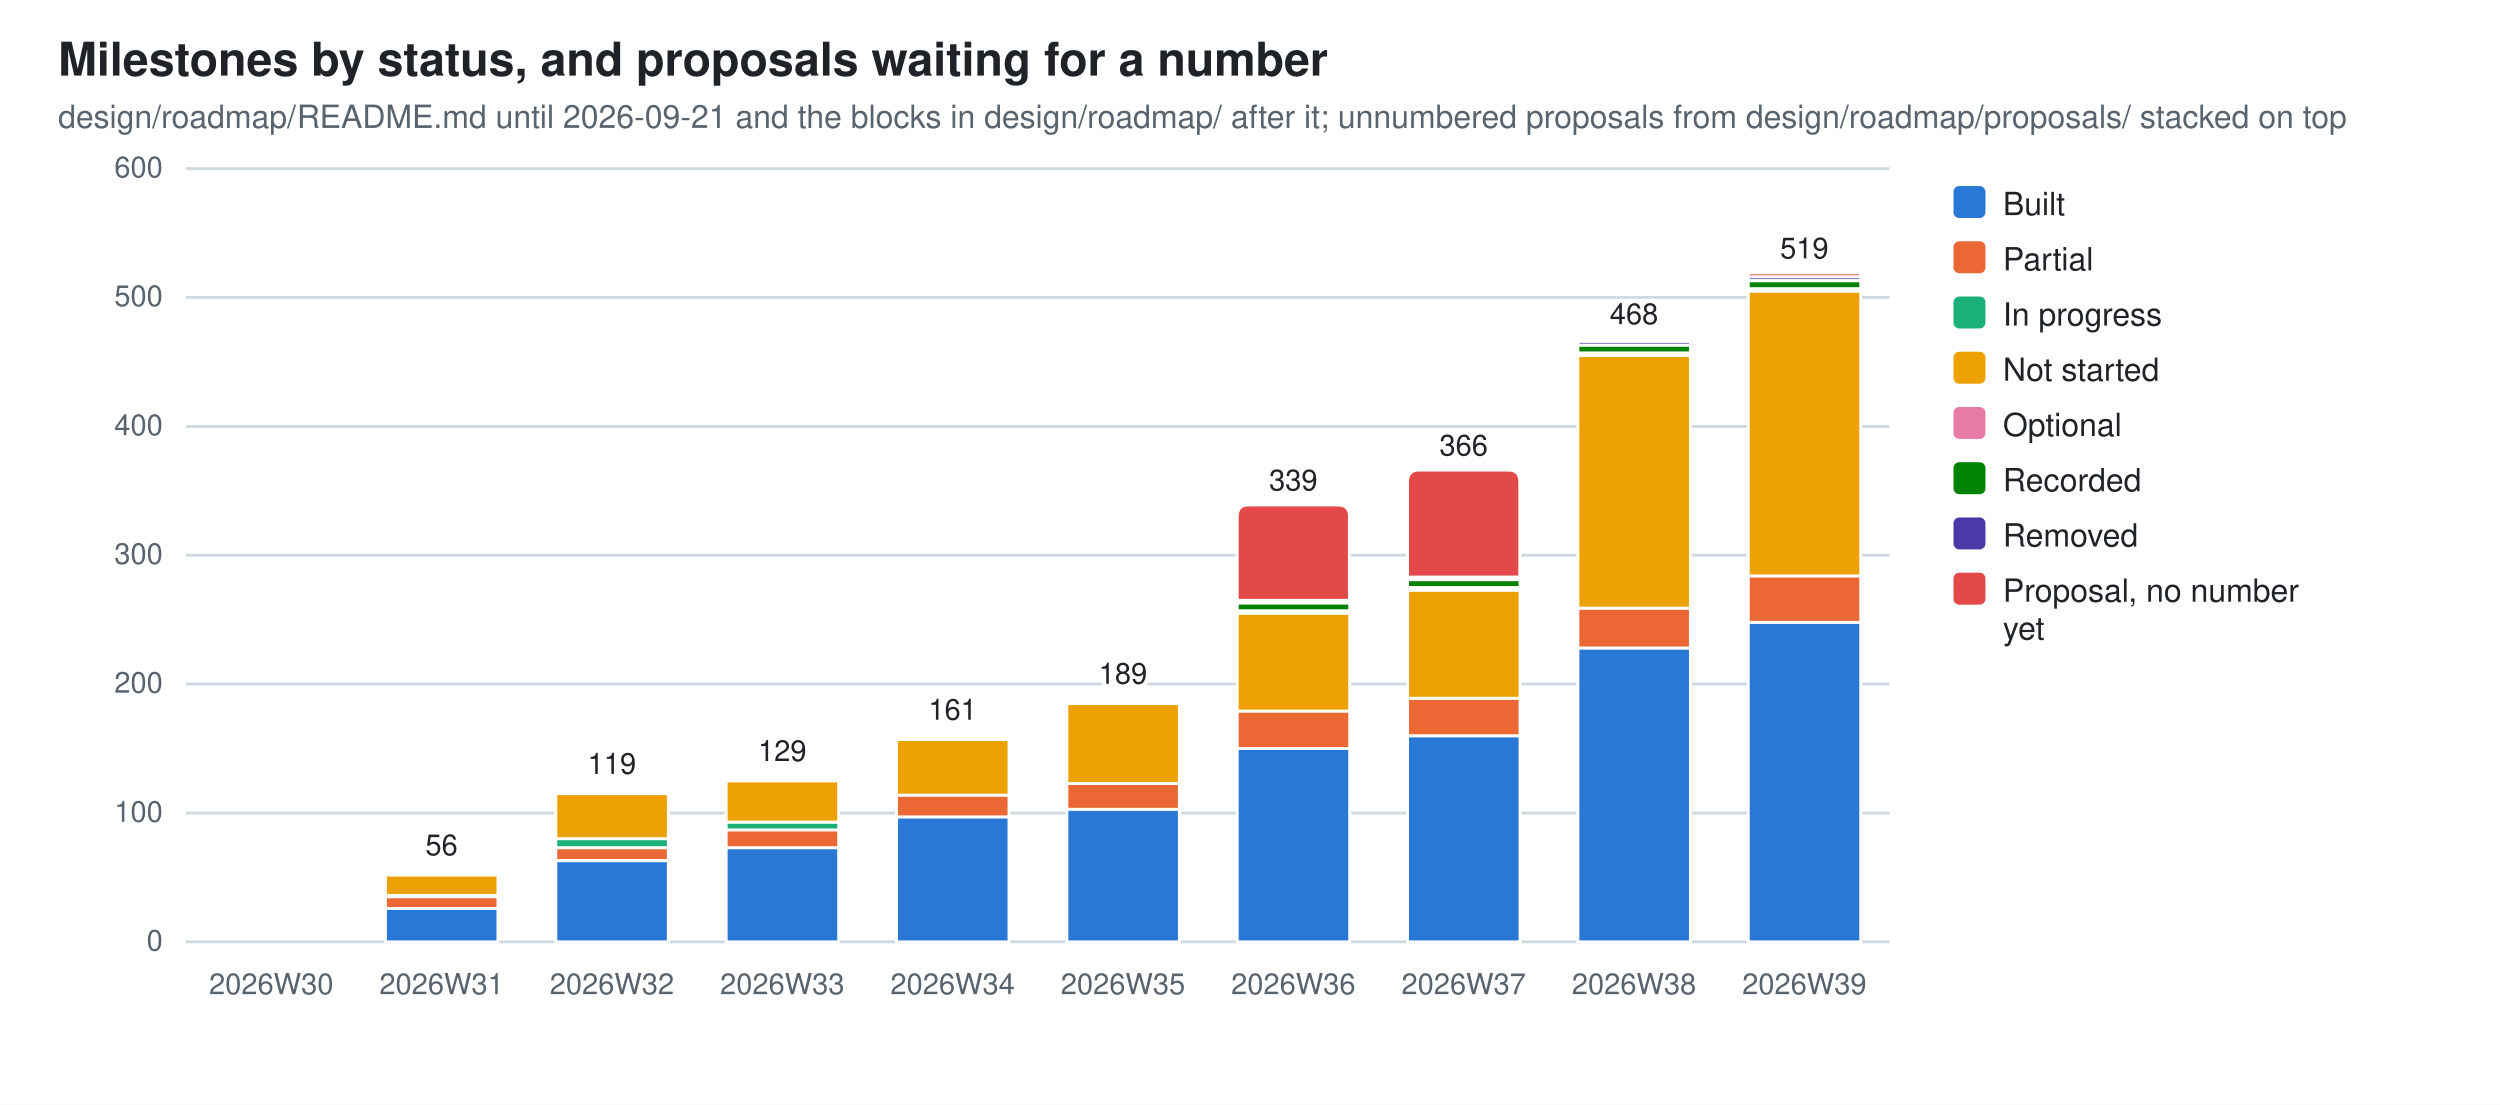
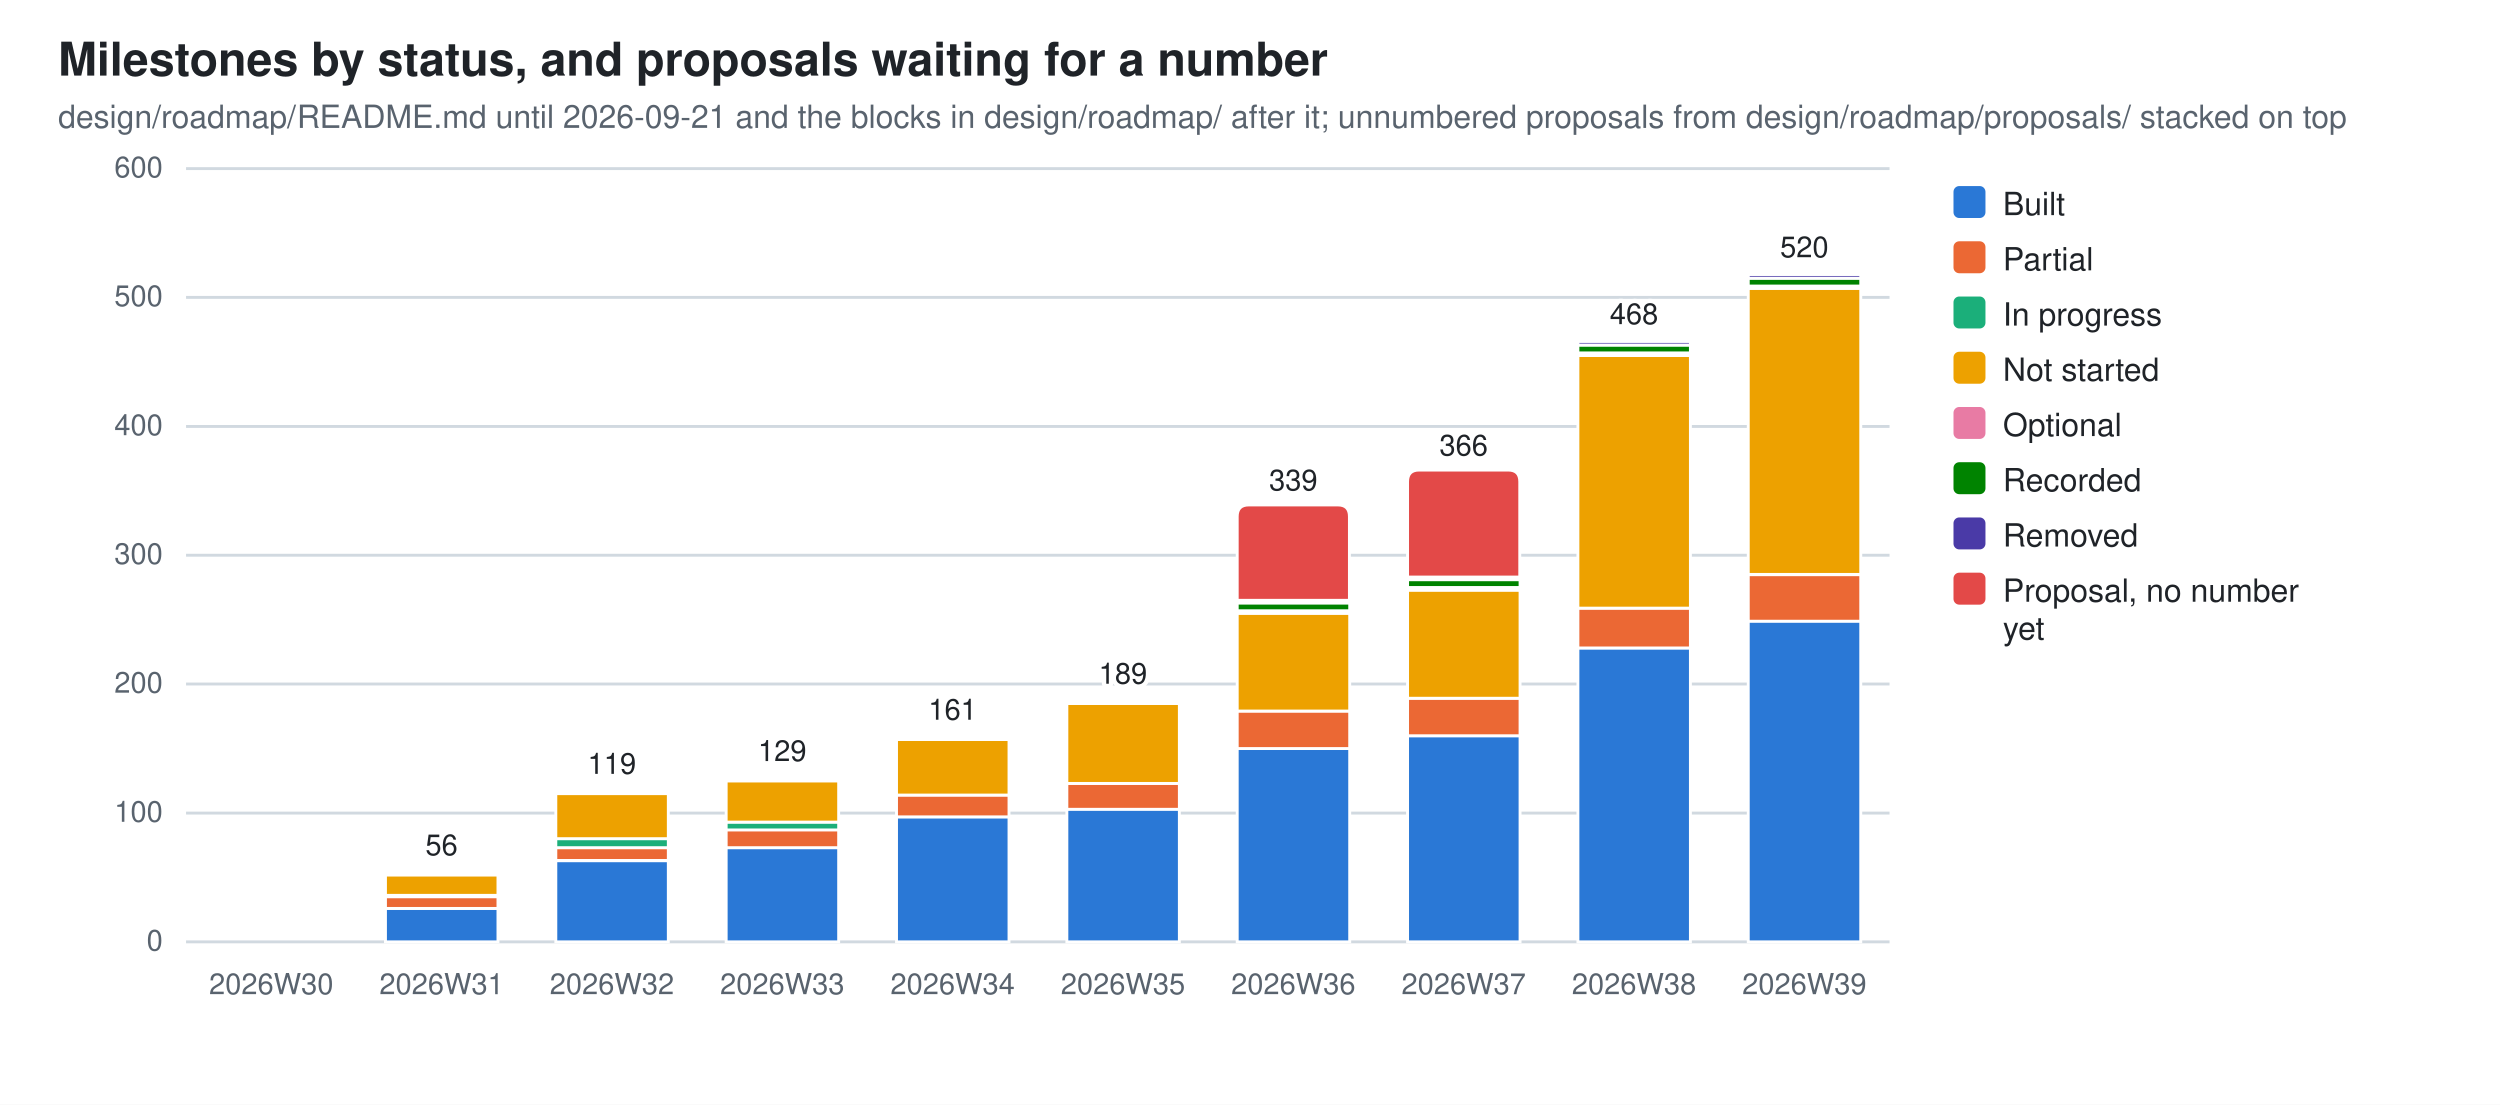
<svg xmlns="http://www.w3.org/2000/svg" width="860" height="380" viewBox="0 0 860 380" role="img" aria-label="Milestones by status, and proposals waiting for a number">
  <style>
  .bg{fill:#ffffff} .fg{fill:#1f2328} .mut{fill:#59636e} .grid{stroke:#d1d9e0}
  .seg{stroke:#ffffff;stroke-width:1}
  .val{paint-order:stroke;stroke:#ffffff;stroke-width:3px;stroke-linejoin:round}
  .s0{fill:#2a78d6}  .s1{fill:#eb6834}  .s2{fill:#1baf7a}  .s3{fill:#eda100}  .s4{fill:#e87ba4}  .s5{fill:#008300}  .s6{fill:#4a3aa7}  .s7{fill:#e34948}
  @media (prefers-color-scheme: dark){
    .bg{fill:#0d1117} .fg{fill:#e6edf3} .mut{fill:#9198a1} .grid{stroke:#30363d}
    .seg{stroke:#0d1117} .val{stroke:#0d1117} .s0{fill:#3987e5} .s1{fill:#d95926} .s2{fill:#199e70} .s3{fill:#c98500} .s4{fill:#d55181} .s5{fill:#008300} .s6{fill:#9085e9} .s7{fill:#e66767}}
  text{font-family:-apple-system,BlinkMacSystemFont,"Segoe UI",Helvetica,Arial,sans-serif}
</style>
  <rect class="bg" width="860" height="380" />
  <text class="fg" x="20" y="26" font-size="16" font-weight="600">Milestones by status, and proposals waiting for a number</text>
  <text class="mut" x="20" y="44" font-size="11">design/roadmap/README.md until 2026-09-21 and the blocks in design/roadmap/ after it; unnumbered proposals from design/roadmap/proposals/ stacked on top</text>
  <line class="grid" x1="64" y1="324.0" x2="650.0" y2="324.0" stroke-width="1" />
  <text class="mut" x="56" y="327.0" font-size="10" text-anchor="end">0</text>
  <line class="grid" x1="64" y1="279.7" x2="650.0" y2="279.7" stroke-width="1" />
  <text class="mut" x="56" y="282.7" font-size="10" text-anchor="end">100</text>
  <line class="grid" x1="64" y1="235.3" x2="650.0" y2="235.3" stroke-width="1" />
  <text class="mut" x="56" y="238.3" font-size="10" text-anchor="end">200</text>
  <line class="grid" x1="64" y1="191.0" x2="650.0" y2="191.0" stroke-width="1" />
  <text class="mut" x="56" y="194.0" font-size="10" text-anchor="end">300</text>
  <line class="grid" x1="64" y1="146.7" x2="650.0" y2="146.7" stroke-width="1" />
  <text class="mut" x="56" y="149.7" font-size="10" text-anchor="end">400</text>
  <line class="grid" x1="64" y1="102.3" x2="650.0" y2="102.3" stroke-width="1" />
  <text class="mut" x="56" y="105.3" font-size="10" text-anchor="end">500</text>
  <line class="grid" x1="64" y1="58.0" x2="650.0" y2="58.0" stroke-width="1" />
  <text class="mut" x="56" y="61.0" font-size="10" text-anchor="end">600</text>
  <text class="mut" x="93.3" y="342" font-size="10" text-anchor="middle">2026W30</text>
  <rect class="seg s0" x="132.6" y="312.5" width="38.7" height="11.5" />
  <rect class="seg s1" x="132.6" y="308.5" width="38.7" height="4.0" />
  <rect class="seg s2" x="132.6" y="308.0" width="38.7" height="0.4" />
  <rect class="seg s3" x="132.6" y="300.9" width="38.7" height="7.1" />
  <rect class="seg s4" x="132.6" y="300.1" width="38.7" height="0.9" />
  <path class="seg s5" d="M132.6,300.1 V299.6 Q132.6,299.2 133.0,299.2 H170.8 Q171.2,299.2 171.2,299.6 V300.1 Z" />
  <text class="mut" x="151.9" y="342" font-size="10" text-anchor="middle">2026W31</text>
  <text class="fg val" x="151.9" y="294.2" font-size="10" text-anchor="middle">56</text>
  <rect class="seg s0" x="191.2" y="296.1" width="38.7" height="27.9" />
  <rect class="seg s1" x="191.2" y="291.6" width="38.7" height="4.4" />
  <rect class="seg s2" x="191.2" y="288.5" width="38.7" height="3.1" />
  <rect class="seg s3" x="191.2" y="273.0" width="38.7" height="15.5" />
  <rect class="seg s4" x="191.2" y="272.1" width="38.7" height="0.9" />
  <path class="seg s5" d="M191.2,272.1 V271.7 Q191.2,271.2 191.6,271.2 H229.4 Q229.8,271.2 229.8,271.7 V272.1 Z" />
  <text class="mut" x="210.5" y="342" font-size="10" text-anchor="middle">2026W32</text>
  <text class="fg val" x="210.5" y="266.2" font-size="10" text-anchor="middle">119</text>
  <rect class="seg s0" x="249.8" y="291.6" width="38.7" height="32.4" />
  <rect class="seg s1" x="249.8" y="285.4" width="38.7" height="6.2" />
  <rect class="seg s2" x="249.8" y="282.8" width="38.7" height="2.7" />
  <rect class="seg s3" x="249.8" y="268.6" width="38.7" height="14.2" />
  <rect class="seg s4" x="249.8" y="267.7" width="38.7" height="0.9" />
  <path class="seg s5" d="M249.8,267.7 V267.3 Q249.8,266.8 250.2,266.8 H288.0 Q288.4,266.8 288.4,267.3 V267.7 Z" />
  <text class="mut" x="269.1" y="342" font-size="10" text-anchor="middle">2026W33</text>
  <text class="fg val" x="269.1" y="261.8" font-size="10" text-anchor="middle">129</text>
  <rect class="seg s0" x="308.4" y="281.0" width="38.7" height="43.0" />
  <rect class="seg s1" x="308.4" y="273.5" width="38.7" height="7.5" />
  <rect class="seg s3" x="308.4" y="254.4" width="38.7" height="19.1" />
  <rect class="seg s4" x="308.4" y="253.5" width="38.7" height="0.9" />
  <path class="seg s5" d="M308.4,253.5 V253.1 Q308.4,252.6 308.8,252.6 H346.6 Q347.0,252.6 347.0,253.1 V253.5 Z" />
  <text class="mut" x="327.7" y="342" font-size="10" text-anchor="middle">2026W34</text>
  <text class="fg val" x="327.7" y="247.6" font-size="10" text-anchor="middle">161</text>
  <rect class="seg s0" x="367.0" y="278.3" width="38.7" height="45.7" />
  <rect class="seg s1" x="367.0" y="269.5" width="38.7" height="8.9" />
  <rect class="seg s3" x="367.0" y="242.0" width="38.7" height="27.5" />
  <rect class="seg s4" x="367.0" y="241.1" width="38.7" height="0.9" />
  <path class="seg s5" d="M367.0,241.1 V240.7 Q367.0,240.2 367.4,240.2 H405.2 Q405.6,240.2 405.6,240.7 V241.1 Z" />
  <text class="mut" x="386.3" y="342" font-size="10" text-anchor="middle">2026W35</text>
  <text class="fg val" x="386.3" y="235.2" font-size="10" text-anchor="middle">189</text>
  <rect class="seg s0" x="425.6" y="257.5" width="38.7" height="66.5" />
  <rect class="seg s1" x="425.6" y="244.6" width="38.7" height="12.9" />
  <rect class="seg s3" x="425.6" y="210.9" width="38.7" height="33.7" />
  <rect class="seg s4" x="425.6" y="210.1" width="38.7" height="0.9" />
  <rect class="seg s5" x="425.6" y="207.4" width="38.7" height="2.7" />
  <rect class="seg s6" x="425.6" y="206.5" width="38.7" height="0.9" />
  <path class="seg s7" d="M425.6,206.5 V177.7 Q425.6,173.7 429.6,173.7 H460.2 Q464.2,173.7 464.2,177.7 V206.5 Z" />
  <text class="mut" x="444.9" y="342" font-size="10" text-anchor="middle">2026W36</text>
  <text class="fg val" x="444.9" y="168.7" font-size="10" text-anchor="middle">339</text>
  <rect class="seg s0" x="484.2" y="253.1" width="38.7" height="70.9" />
  <rect class="seg s1" x="484.2" y="240.2" width="38.7" height="12.9" />
  <rect class="seg s3" x="484.2" y="203.0" width="38.7" height="37.2" />
  <rect class="seg s4" x="484.2" y="202.1" width="38.7" height="0.9" />
  <rect class="seg s5" x="484.2" y="199.4" width="38.7" height="2.7" />
  <rect class="seg s6" x="484.2" y="198.5" width="38.7" height="0.9" />
  <path class="seg s7" d="M484.2,198.5 V165.7 Q484.2,161.7 488.2,161.7 H518.8 Q522.8,161.7 522.8,165.7 V198.5 Z" />
  <text class="mut" x="503.5" y="342" font-size="10" text-anchor="middle">2026W37</text>
  <text class="fg val" x="503.5" y="156.7" font-size="10" text-anchor="middle">366</text>
  <rect class="seg s0" x="542.8" y="222.9" width="38.7" height="101.1" />
  <rect class="seg s1" x="542.8" y="209.2" width="38.7" height="13.7" />
  <rect class="seg s3" x="542.8" y="122.3" width="38.7" height="86.9" />
  <rect class="seg s4" x="542.8" y="121.4" width="38.7" height="0.9" />
  <rect class="seg s5" x="542.8" y="118.7" width="38.7" height="2.7" />
  <rect class="seg s6" x="542.8" y="117.4" width="38.7" height="1.3" />
  <path class="seg s7" d="M542.8,117.4 V117.0 Q542.8,116.5 543.2,116.5 H581.0 Q581.4,116.5 581.4,117.0 V117.4 Z" />
  <text class="mut" x="562.1" y="342" font-size="10" text-anchor="middle">2026W38</text>
  <text class="fg val" x="562.1" y="111.5" font-size="10" text-anchor="middle">468</text>
-   <rect class="seg s0" x="601.4" y="214.1" width="38.7" height="109.9" />
-   <rect class="seg s1" x="601.4" y="198.1" width="38.7" height="16.0" />
-   <rect class="seg s3" x="601.4" y="100.1" width="38.7" height="98.0" />
-   <rect class="seg s4" x="601.4" y="99.2" width="38.7" height="0.9" />
-   <rect class="seg s5" x="601.4" y="96.6" width="38.7" height="2.7" />
-   <rect class="seg s6" x="601.4" y="95.2" width="38.7" height="1.3" />
-   <path class="seg s7" d="M601.4,95.2 V94.6 Q601.4,93.9 602.0,93.9 H639.4 Q640.0,93.9 640.0,94.6 V95.2 Z" />
+   <rect class="seg s0" x="601.4" y="213.6" width="38.7" height="110.4" />
+   <rect class="seg s1" x="601.4" y="197.7" width="38.7" height="16.0" />
+   <rect class="seg s3" x="601.4" y="99.2" width="38.7" height="98.4" />
+   <rect class="seg s4" x="601.4" y="98.3" width="38.7" height="0.9" />
+   <rect class="seg s5" x="601.4" y="95.7" width="38.7" height="2.7" />
+   <rect class="seg s6" x="601.4" y="94.4" width="38.7" height="1.3" />
+   <path class="seg s7" d="M601.4,94.4 V93.9 Q601.4,93.5 601.8,93.5 H639.6 Q640.0,93.5 640.0,93.9 V94.4 Z" />
  <text class="mut" x="620.7" y="342" font-size="10" text-anchor="middle">2026W39</text>
-   <text class="fg val" x="620.7" y="88.9" font-size="10" text-anchor="middle">519</text>
+   <text class="fg val" x="620.7" y="88.5" font-size="10" text-anchor="middle">520</text>
  <rect class="s0" x="672" y="64" width="11" height="11" rx="2" />
  <text class="fg" y="74" font-size="11">
    <tspan x="689" dy="0">Built</tspan>
  </text>
  <rect class="s1" x="672" y="83" width="11" height="11" rx="2" />
  <text class="fg" y="93" font-size="11">
    <tspan x="689" dy="0">Partial</tspan>
  </text>
  <rect class="s2" x="672" y="102" width="11" height="11" rx="2" />
  <text class="fg" y="112" font-size="11">
    <tspan x="689" dy="0">In progress</tspan>
  </text>
  <rect class="s3" x="672" y="121" width="11" height="11" rx="2" />
  <text class="fg" y="131" font-size="11">
    <tspan x="689" dy="0">Not started</tspan>
  </text>
  <rect class="s4" x="672" y="140" width="11" height="11" rx="2" />
  <text class="fg" y="150" font-size="11">
    <tspan x="689" dy="0">Optional</tspan>
  </text>
  <rect class="s5" x="672" y="159" width="11" height="11" rx="2" />
  <text class="fg" y="169" font-size="11">
    <tspan x="689" dy="0">Recorded</tspan>
  </text>
  <rect class="s6" x="672" y="178" width="11" height="11" rx="2" />
  <text class="fg" y="188" font-size="11">
    <tspan x="689" dy="0">Removed</tspan>
  </text>
  <rect class="s7" x="672" y="197" width="11" height="11" rx="2" />
  <text class="fg" y="207" font-size="11">
    <tspan x="689" dy="0">Proposal, no number</tspan>
    <tspan x="689" dy="13">yet</tspan>
  </text>
</svg>
